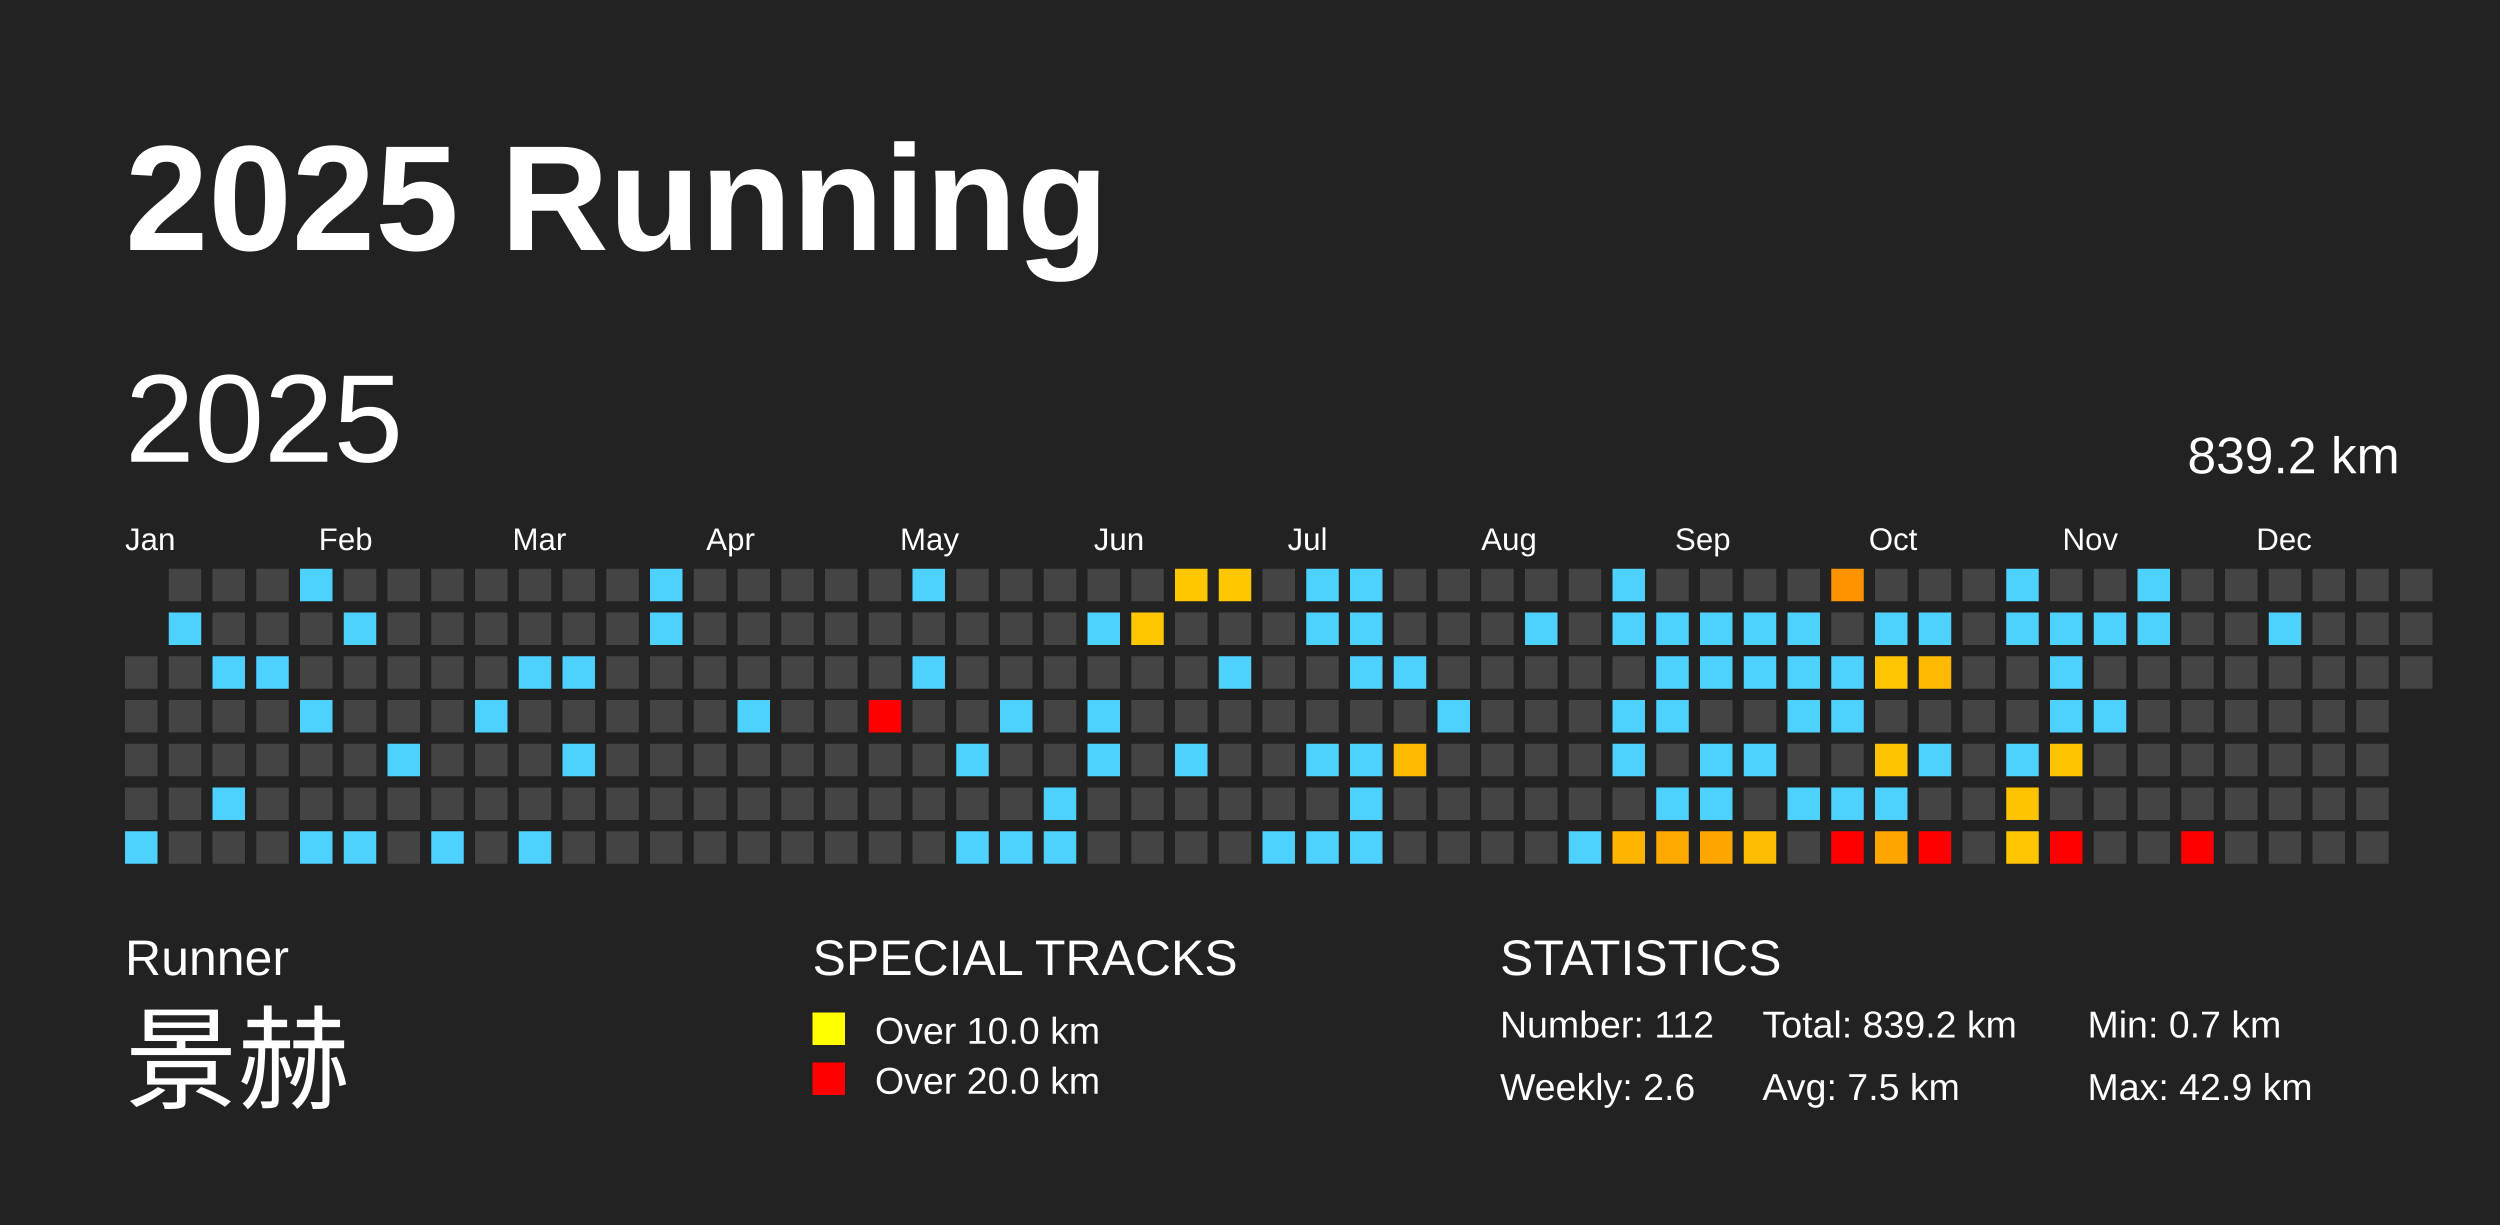
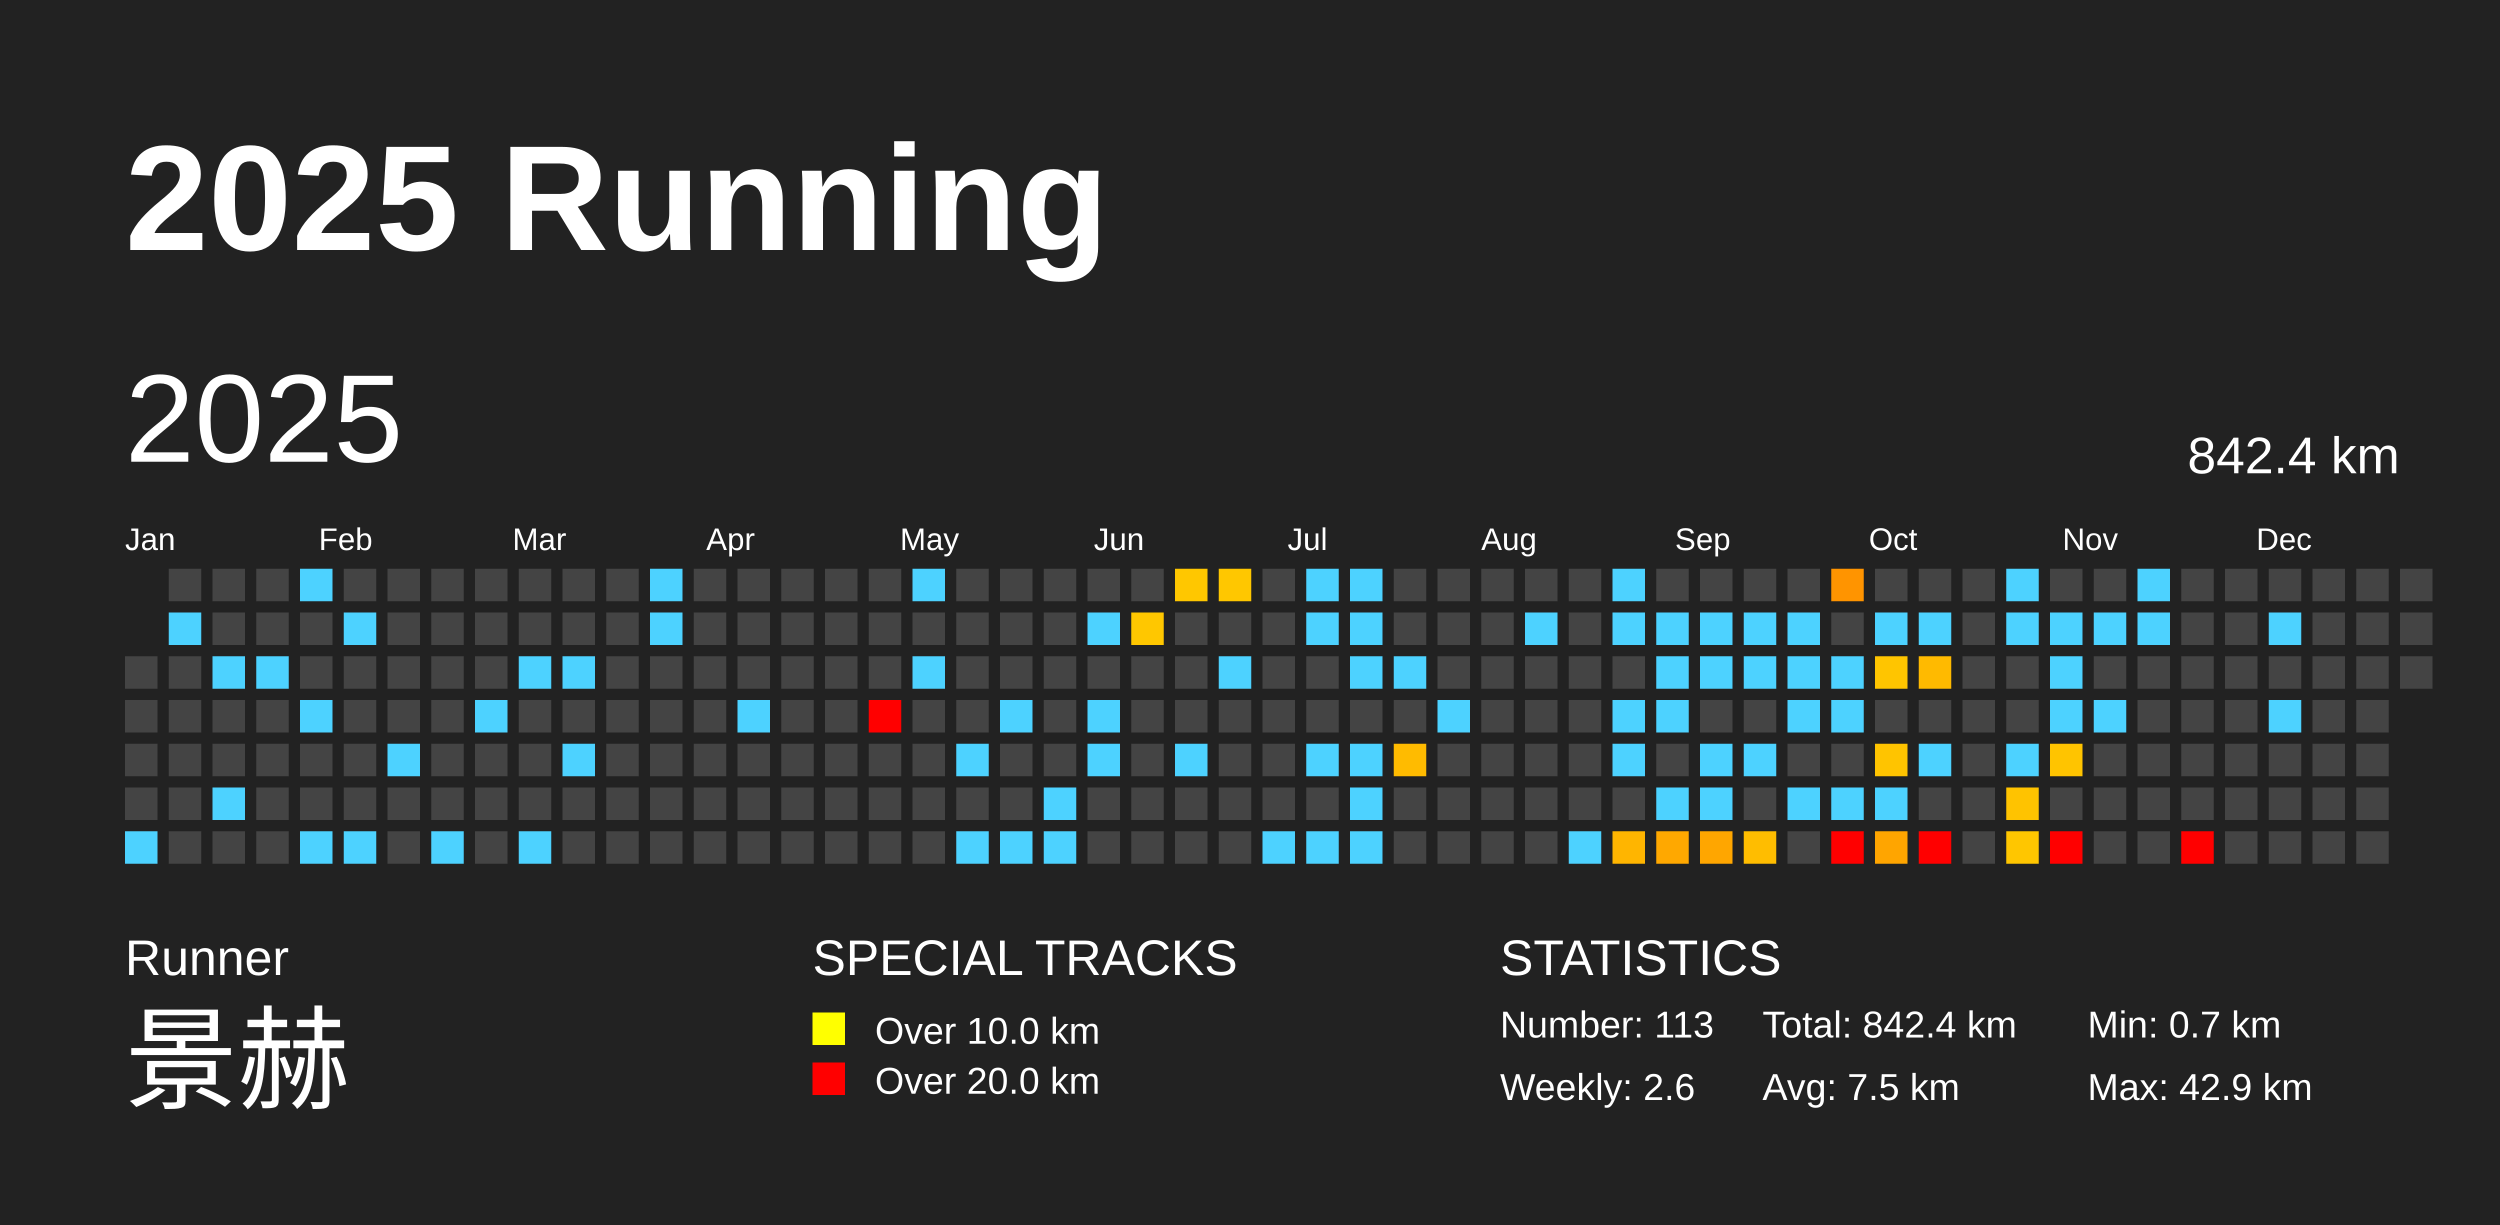
<svg xmlns="http://www.w3.org/2000/svg" baseProfile="full" height="98mm" version="1.1" viewBox="0,0,200,98" width="200mm">
  <defs />
  <rect fill="#222222" height="98" width="200" x="0" y="0" />
  <text fill="#FFFFFF" style="font-size:12px; font-family:Arial; font-weight:bold;" x="10" y="20">2025 Running</text>
  <text fill="#FFFFFF" style="font-size:4px; font-family:Arial" x="10" y="78">Runner</text>
  <text fill="#FFFFFF" style="font-size:9px; font-family:Arial" x="10" y="88">景赫</text>
  <text fill="#FFFFFF" style="font-size:4px; font-family:Arial" x="65" y="78">SPECIAL TRACKS</text>
  <rect fill="yellow" height="2.6" width="2.6" x="65" y="81" />
  <text fill="#FFFFFF" style="font-size:3px; font-family:Arial" x="70" y="83.5">Over 10.0 km</text>
  <rect fill="red" height="2.6" width="2.6" x="65" y="85" />
  <text fill="#FFFFFF" style="font-size:3px; font-family:Arial" x="70" y="87.5">Over 20.0 km</text>
  <text fill="#FFFFFF" style="font-size:4px; font-family:Arial" x="120" y="78">STATISTICS</text>
-   <text fill="#FFFFFF" style="font-size:3px; font-family:Arial" x="120" y="83">Number: 112</text>
+   <text fill="#FFFFFF" style="font-size:3px; font-family:Arial" x="120" y="83">Number: 113</text>
  <text fill="#FFFFFF" style="font-size:3px; font-family:Arial" x="120" y="88">Weekly: 2.6</text>
-   <text fill="#FFFFFF" style="font-size:3px; font-family:Arial" x="141" y="83">Total: 839.2 km</text>
+   <text fill="#FFFFFF" style="font-size:3px; font-family:Arial" x="141" y="83">Total: 842.4 km</text>
  <text fill="#FFFFFF" style="font-size:3px; font-family:Arial" x="141" y="88">Avg: 7.5 km</text>
  <text fill="#FFFFFF" style="font-size:3px; font-family:Arial" x="167" y="83">Min: 0.7 km</text>
  <text fill="#FFFFFF" style="font-size:3px; font-family:Arial" x="167" y="88">Max: 42.9 km</text>
  <text dominant-baseline="hanging" fill="#FFFFFF" style="font-size:10.0px; font-family:Arial;" x="10" y="30">2025</text>
-   <text dominant-baseline="hanging" fill="#FFFFFF" style="font-size:4.125px; font-family:Arial;" x="175" y="35">839.2 km</text>
+   <text dominant-baseline="hanging" fill="#FFFFFF" style="font-size:4.125px; font-family:Arial;" x="175" y="35">842.4 km</text>
  <text fill="#FFFFFF" style="font-size:2.5px; font-family:Arial" x="10.0" y="44">Jan</text>
  <text fill="#FFFFFF" style="font-size:2.5px; font-family:Arial" x="25.5" y="44">Feb</text>
  <text fill="#FFFFFF" style="font-size:2.5px; font-family:Arial" x="41.0" y="44">Mar</text>
  <text fill="#FFFFFF" style="font-size:2.5px; font-family:Arial" x="56.5" y="44">Apr</text>
  <text fill="#FFFFFF" style="font-size:2.5px; font-family:Arial" x="72.0" y="44">May</text>
  <text fill="#FFFFFF" style="font-size:2.5px; font-family:Arial" x="87.5" y="44">Jun</text>
  <text fill="#FFFFFF" style="font-size:2.5px; font-family:Arial" x="103.0" y="44">Jul</text>
  <text fill="#FFFFFF" style="font-size:2.5px; font-family:Arial" x="118.5" y="44">Aug</text>
  <text fill="#FFFFFF" style="font-size:2.5px; font-family:Arial" x="134.0" y="44">Sep</text>
  <text fill="#FFFFFF" style="font-size:2.5px; font-family:Arial" x="149.5" y="44">Oct</text>
  <text fill="#FFFFFF" style="font-size:2.5px; font-family:Arial" x="165.0" y="44">Nov</text>
  <text fill="#FFFFFF" style="font-size:2.5px; font-family:Arial" x="180.5" y="44">Dec</text>
  <rect fill="#444444" height="2.6" width="2.6" x="10.0" y="52.5" />
  <rect fill="#444444" height="2.6" width="2.6" x="10.0" y="56.0" />
  <rect fill="#444444" height="2.6" width="2.6" x="10.0" y="59.5" />
  <rect fill="#444444" height="2.6" width="2.6" x="10.0" y="63.0" />
  <rect fill="#4dd2ff" height="2.6" width="2.6" x="10.0" y="66.5" />
  <rect fill="#444444" height="2.6" width="2.6" x="13.5" y="45.5" />
  <rect fill="#4dd2ff" height="2.6" width="2.6" x="13.5" y="49.0" />
  <rect fill="#444444" height="2.6" width="2.6" x="13.5" y="52.5" />
  <rect fill="#444444" height="2.6" width="2.6" x="13.5" y="56.0" />
  <rect fill="#444444" height="2.6" width="2.6" x="13.5" y="59.5" />
  <rect fill="#444444" height="2.6" width="2.6" x="13.5" y="63.0" />
  <rect fill="#444444" height="2.6" width="2.6" x="13.5" y="66.5" />
  <rect fill="#444444" height="2.6" width="2.6" x="17.0" y="45.5" />
  <rect fill="#444444" height="2.6" width="2.6" x="17.0" y="49.0" />
  <rect fill="#4dd2ff" height="2.6" width="2.6" x="17.0" y="52.5" />
  <rect fill="#444444" height="2.6" width="2.6" x="17.0" y="56.0" />
  <rect fill="#444444" height="2.6" width="2.6" x="17.0" y="59.5" />
  <rect fill="#4dd2ff" height="2.6" width="2.6" x="17.0" y="63.0" />
  <rect fill="#444444" height="2.6" width="2.6" x="17.0" y="66.5" />
  <rect fill="#444444" height="2.6" width="2.6" x="20.5" y="45.5" />
  <rect fill="#444444" height="2.6" width="2.6" x="20.5" y="49.0" />
  <rect fill="#4dd2ff" height="2.6" width="2.6" x="20.5" y="52.5" />
  <rect fill="#444444" height="2.6" width="2.6" x="20.5" y="56.0" />
  <rect fill="#444444" height="2.6" width="2.6" x="20.5" y="59.5" />
  <rect fill="#444444" height="2.6" width="2.6" x="20.5" y="63.0" />
  <rect fill="#444444" height="2.6" width="2.6" x="20.5" y="66.5" />
  <rect fill="#4dd2ff" height="2.6" width="2.6" x="24.0" y="45.5" />
  <rect fill="#444444" height="2.6" width="2.6" x="24.0" y="49.0" />
  <rect fill="#444444" height="2.6" width="2.6" x="24.0" y="52.5" />
  <rect fill="#4dd2ff" height="2.6" width="2.6" x="24.0" y="56.0" />
  <rect fill="#444444" height="2.6" width="2.6" x="24.0" y="59.5" />
  <rect fill="#444444" height="2.6" width="2.6" x="24.0" y="63.0" />
  <rect fill="#4dd2ff" height="2.6" width="2.6" x="24.0" y="66.5" />
  <rect fill="#444444" height="2.6" width="2.6" x="27.5" y="45.5" />
  <rect fill="#4dd2ff" height="2.6" width="2.6" x="27.5" y="49.0" />
  <rect fill="#444444" height="2.6" width="2.6" x="27.5" y="52.5" />
  <rect fill="#444444" height="2.6" width="2.6" x="27.5" y="56.0" />
  <rect fill="#444444" height="2.6" width="2.6" x="27.5" y="59.5" />
  <rect fill="#444444" height="2.6" width="2.6" x="27.5" y="63.0" />
  <rect fill="#4dd2ff" height="2.6" width="2.6" x="27.5" y="66.5" />
  <rect fill="#444444" height="2.6" width="2.6" x="31.0" y="45.5" />
  <rect fill="#444444" height="2.6" width="2.6" x="31.0" y="49.0" />
  <rect fill="#444444" height="2.6" width="2.6" x="31.0" y="52.5" />
  <rect fill="#444444" height="2.6" width="2.6" x="31.0" y="56.0" />
  <rect fill="#4dd2ff" height="2.6" width="2.6" x="31.0" y="59.5" />
  <rect fill="#444444" height="2.6" width="2.6" x="31.0" y="63.0" />
  <rect fill="#444444" height="2.6" width="2.6" x="31.0" y="66.5" />
  <rect fill="#444444" height="2.6" width="2.6" x="34.5" y="45.5" />
  <rect fill="#444444" height="2.6" width="2.6" x="34.5" y="49.0" />
  <rect fill="#444444" height="2.6" width="2.6" x="34.5" y="52.5" />
  <rect fill="#444444" height="2.6" width="2.6" x="34.5" y="56.0" />
  <rect fill="#444444" height="2.6" width="2.6" x="34.5" y="59.5" />
  <rect fill="#444444" height="2.6" width="2.6" x="34.5" y="63.0" />
  <rect fill="#4dd2ff" height="2.6" width="2.6" x="34.5" y="66.5" />
  <rect fill="#444444" height="2.6" width="2.6" x="38.0" y="45.5" />
  <rect fill="#444444" height="2.6" width="2.6" x="38.0" y="49.0" />
  <rect fill="#444444" height="2.6" width="2.6" x="38.0" y="52.5" />
  <rect fill="#4dd2ff" height="2.6" width="2.6" x="38.0" y="56.0" />
  <rect fill="#444444" height="2.6" width="2.6" x="38.0" y="59.5" />
  <rect fill="#444444" height="2.6" width="2.6" x="38.0" y="63.0" />
  <rect fill="#444444" height="2.6" width="2.6" x="38.0" y="66.5" />
  <rect fill="#444444" height="2.6" width="2.6" x="41.5" y="45.5" />
  <rect fill="#444444" height="2.6" width="2.6" x="41.5" y="49.0" />
  <rect fill="#4dd2ff" height="2.6" width="2.6" x="41.5" y="52.5" />
  <rect fill="#444444" height="2.6" width="2.6" x="41.5" y="56.0" />
  <rect fill="#444444" height="2.6" width="2.6" x="41.5" y="59.5" />
  <rect fill="#444444" height="2.6" width="2.6" x="41.5" y="63.0" />
  <rect fill="#4dd2ff" height="2.6" width="2.6" x="41.5" y="66.5" />
  <rect fill="#444444" height="2.6" width="2.6" x="45.0" y="45.5" />
  <rect fill="#444444" height="2.6" width="2.6" x="45.0" y="49.0" />
  <rect fill="#4dd2ff" height="2.6" width="2.6" x="45.0" y="52.5" />
  <rect fill="#444444" height="2.6" width="2.6" x="45.0" y="56.0" />
  <rect fill="#4dd2ff" height="2.6" width="2.6" x="45.0" y="59.5" />
  <rect fill="#444444" height="2.6" width="2.6" x="45.0" y="63.0" />
  <rect fill="#444444" height="2.6" width="2.6" x="45.0" y="66.5" />
  <rect fill="#444444" height="2.6" width="2.6" x="48.5" y="45.5" />
  <rect fill="#444444" height="2.6" width="2.6" x="48.5" y="49.0" />
  <rect fill="#444444" height="2.6" width="2.6" x="48.5" y="52.5" />
  <rect fill="#444444" height="2.6" width="2.6" x="48.5" y="56.0" />
  <rect fill="#444444" height="2.6" width="2.6" x="48.5" y="59.5" />
  <rect fill="#444444" height="2.6" width="2.6" x="48.5" y="63.0" />
  <rect fill="#444444" height="2.6" width="2.6" x="48.5" y="66.5" />
  <rect fill="#4dd2ff" height="2.6" width="2.6" x="52.0" y="45.5" />
  <rect fill="#4dd2ff" height="2.6" width="2.6" x="52.0" y="49.0" />
  <rect fill="#444444" height="2.6" width="2.6" x="52.0" y="52.5" />
  <rect fill="#444444" height="2.6" width="2.6" x="52.0" y="56.0" />
  <rect fill="#444444" height="2.6" width="2.6" x="52.0" y="59.5" />
  <rect fill="#444444" height="2.6" width="2.6" x="52.0" y="63.0" />
  <rect fill="#444444" height="2.6" width="2.6" x="52.0" y="66.5" />
  <rect fill="#444444" height="2.6" width="2.6" x="55.5" y="45.5" />
  <rect fill="#444444" height="2.6" width="2.6" x="55.5" y="49.0" />
  <rect fill="#444444" height="2.6" width="2.6" x="55.5" y="52.5" />
  <rect fill="#444444" height="2.6" width="2.6" x="55.5" y="56.0" />
  <rect fill="#444444" height="2.6" width="2.6" x="55.5" y="59.5" />
  <rect fill="#444444" height="2.6" width="2.6" x="55.5" y="63.0" />
  <rect fill="#444444" height="2.6" width="2.6" x="55.5" y="66.5" />
  <rect fill="#444444" height="2.6" width="2.6" x="59.0" y="45.5" />
  <rect fill="#444444" height="2.6" width="2.6" x="59.0" y="49.0" />
  <rect fill="#444444" height="2.6" width="2.6" x="59.0" y="52.5" />
  <rect fill="#4dd2ff" height="2.6" width="2.6" x="59.0" y="56.0" />
  <rect fill="#444444" height="2.6" width="2.6" x="59.0" y="59.5" />
  <rect fill="#444444" height="2.6" width="2.6" x="59.0" y="63.0" />
  <rect fill="#444444" height="2.6" width="2.6" x="59.0" y="66.5" />
  <rect fill="#444444" height="2.6" width="2.6" x="62.5" y="45.5" />
  <rect fill="#444444" height="2.6" width="2.6" x="62.5" y="49.0" />
  <rect fill="#444444" height="2.6" width="2.6" x="62.5" y="52.5" />
  <rect fill="#444444" height="2.6" width="2.6" x="62.5" y="56.0" />
  <rect fill="#444444" height="2.6" width="2.6" x="62.5" y="59.5" />
  <rect fill="#444444" height="2.6" width="2.6" x="62.5" y="63.0" />
  <rect fill="#444444" height="2.6" width="2.6" x="62.5" y="66.5" />
  <rect fill="#444444" height="2.6" width="2.6" x="66.0" y="45.5" />
  <rect fill="#444444" height="2.6" width="2.6" x="66.0" y="49.0" />
  <rect fill="#444444" height="2.6" width="2.6" x="66.0" y="52.5" />
  <rect fill="#444444" height="2.6" width="2.6" x="66.0" y="56.0" />
  <rect fill="#444444" height="2.6" width="2.6" x="66.0" y="59.5" />
  <rect fill="#444444" height="2.6" width="2.6" x="66.0" y="63.0" />
  <rect fill="#444444" height="2.6" width="2.6" x="66.0" y="66.5" />
  <rect fill="#444444" height="2.6" width="2.6" x="69.5" y="45.5" />
  <rect fill="#444444" height="2.6" width="2.6" x="69.5" y="49.0" />
  <rect fill="#444444" height="2.6" width="2.6" x="69.5" y="52.5" />
  <rect fill="red" height="2.6" width="2.6" x="69.5" y="56.0" />
  <rect fill="#444444" height="2.6" width="2.6" x="69.5" y="59.5" />
  <rect fill="#444444" height="2.6" width="2.6" x="69.5" y="63.0" />
  <rect fill="#444444" height="2.6" width="2.6" x="69.5" y="66.5" />
  <rect fill="#4dd2ff" height="2.6" width="2.6" x="73.0" y="45.5" />
  <rect fill="#444444" height="2.6" width="2.6" x="73.0" y="49.0" />
  <rect fill="#4dd2ff" height="2.6" width="2.6" x="73.0" y="52.5" />
  <rect fill="#444444" height="2.6" width="2.6" x="73.0" y="56.0" />
  <rect fill="#444444" height="2.6" width="2.6" x="73.0" y="59.5" />
  <rect fill="#444444" height="2.6" width="2.6" x="73.0" y="63.0" />
  <rect fill="#444444" height="2.6" width="2.6" x="73.0" y="66.5" />
  <rect fill="#444444" height="2.6" width="2.6" x="76.5" y="45.5" />
  <rect fill="#444444" height="2.6" width="2.6" x="76.5" y="49.0" />
  <rect fill="#444444" height="2.6" width="2.6" x="76.5" y="52.5" />
  <rect fill="#444444" height="2.6" width="2.6" x="76.5" y="56.0" />
  <rect fill="#4dd2ff" height="2.6" width="2.6" x="76.5" y="59.5" />
  <rect fill="#444444" height="2.6" width="2.6" x="76.5" y="63.0" />
  <rect fill="#4dd2ff" height="2.6" width="2.6" x="76.5" y="66.5" />
  <rect fill="#444444" height="2.6" width="2.6" x="80.0" y="45.5" />
  <rect fill="#444444" height="2.6" width="2.6" x="80.0" y="49.0" />
  <rect fill="#444444" height="2.6" width="2.6" x="80.0" y="52.5" />
  <rect fill="#4dd2ff" height="2.6" width="2.6" x="80.0" y="56.0" />
  <rect fill="#444444" height="2.6" width="2.6" x="80.0" y="59.5" />
  <rect fill="#444444" height="2.6" width="2.6" x="80.0" y="63.0" />
  <rect fill="#4dd2ff" height="2.6" width="2.6" x="80.0" y="66.5" />
  <rect fill="#444444" height="2.6" width="2.6" x="83.5" y="45.5" />
  <rect fill="#444444" height="2.6" width="2.6" x="83.5" y="49.0" />
  <rect fill="#444444" height="2.6" width="2.6" x="83.5" y="52.5" />
  <rect fill="#444444" height="2.6" width="2.6" x="83.5" y="56.0" />
  <rect fill="#444444" height="2.6" width="2.6" x="83.5" y="59.5" />
  <rect fill="#4dd2ff" height="2.6" width="2.6" x="83.5" y="63.0" />
  <rect fill="#4dd2ff" height="2.6" width="2.6" x="83.5" y="66.5" />
  <rect fill="#444444" height="2.6" width="2.6" x="87.0" y="45.5" />
  <rect fill="#4dd2ff" height="2.6" width="2.6" x="87.0" y="49.0" />
  <rect fill="#444444" height="2.6" width="2.6" x="87.0" y="52.5" />
  <rect fill="#4dd2ff" height="2.6" width="2.6" x="87.0" y="56.0" />
  <rect fill="#4dd2ff" height="2.6" width="2.6" x="87.0" y="59.5" />
  <rect fill="#444444" height="2.6" width="2.6" x="87.0" y="63.0" />
  <rect fill="#444444" height="2.6" width="2.6" x="87.0" y="66.5" />
  <rect fill="#444444" height="2.6" width="2.6" x="90.5" y="45.5" />
  <rect fill="#ffc700" height="2.6" width="2.6" x="90.5" y="49.0" />
  <rect fill="#444444" height="2.6" width="2.6" x="90.5" y="52.5" />
  <rect fill="#444444" height="2.6" width="2.6" x="90.5" y="56.0" />
  <rect fill="#444444" height="2.6" width="2.6" x="90.5" y="59.5" />
  <rect fill="#444444" height="2.6" width="2.6" x="90.5" y="63.0" />
  <rect fill="#444444" height="2.6" width="2.6" x="90.5" y="66.5" />
  <rect fill="#ffc700" height="2.6" width="2.6" x="94.0" y="45.5" />
  <rect fill="#444444" height="2.6" width="2.6" x="94.0" y="49.0" />
  <rect fill="#444444" height="2.6" width="2.6" x="94.0" y="52.5" />
  <rect fill="#444444" height="2.6" width="2.6" x="94.0" y="56.0" />
  <rect fill="#4dd2ff" height="2.6" width="2.6" x="94.0" y="59.5" />
  <rect fill="#444444" height="2.6" width="2.6" x="94.0" y="63.0" />
  <rect fill="#444444" height="2.6" width="2.6" x="94.0" y="66.5" />
  <rect fill="#ffc700" height="2.6" width="2.6" x="97.5" y="45.5" />
  <rect fill="#444444" height="2.6" width="2.6" x="97.5" y="49.0" />
  <rect fill="#4dd2ff" height="2.6" width="2.6" x="97.5" y="52.5" />
  <rect fill="#444444" height="2.6" width="2.6" x="97.5" y="56.0" />
  <rect fill="#444444" height="2.6" width="2.6" x="97.5" y="59.5" />
  <rect fill="#444444" height="2.6" width="2.6" x="97.5" y="63.0" />
  <rect fill="#444444" height="2.6" width="2.6" x="97.5" y="66.5" />
  <rect fill="#444444" height="2.6" width="2.6" x="101.0" y="45.5" />
  <rect fill="#444444" height="2.6" width="2.6" x="101.0" y="49.0" />
  <rect fill="#444444" height="2.6" width="2.6" x="101.0" y="52.5" />
  <rect fill="#444444" height="2.6" width="2.6" x="101.0" y="56.0" />
  <rect fill="#444444" height="2.6" width="2.6" x="101.0" y="59.5" />
  <rect fill="#444444" height="2.6" width="2.6" x="101.0" y="63.0" />
  <rect fill="#4dd2ff" height="2.6" width="2.6" x="101.0" y="66.5" />
  <rect fill="#4dd2ff" height="2.6" width="2.6" x="104.5" y="45.5" />
  <rect fill="#4dd2ff" height="2.6" width="2.6" x="104.5" y="49.0" />
  <rect fill="#444444" height="2.6" width="2.6" x="104.5" y="52.5" />
  <rect fill="#444444" height="2.6" width="2.6" x="104.5" y="56.0" />
  <rect fill="#4dd2ff" height="2.6" width="2.6" x="104.5" y="59.5" />
  <rect fill="#444444" height="2.6" width="2.6" x="104.5" y="63.0" />
  <rect fill="#4dd2ff" height="2.6" width="2.6" x="104.5" y="66.5" />
  <rect fill="#4dd2ff" height="2.6" width="2.6" x="108.0" y="45.5" />
  <rect fill="#4dd2ff" height="2.6" width="2.6" x="108.0" y="49.0" />
  <rect fill="#4dd2ff" height="2.6" width="2.6" x="108.0" y="52.5" />
  <rect fill="#444444" height="2.6" width="2.6" x="108.0" y="56.0" />
  <rect fill="#4dd2ff" height="2.6" width="2.6" x="108.0" y="59.5" />
  <rect fill="#4dd2ff" height="2.6" width="2.6" x="108.0" y="63.0" />
  <rect fill="#4dd2ff" height="2.6" width="2.6" x="108.0" y="66.5" />
  <rect fill="#444444" height="2.6" width="2.6" x="111.5" y="45.5" />
  <rect fill="#444444" height="2.6" width="2.6" x="111.5" y="49.0" />
  <rect fill="#4dd2ff" height="2.6" width="2.6" x="111.5" y="52.5" />
  <rect fill="#444444" height="2.6" width="2.6" x="111.5" y="56.0" />
  <rect fill="#ffbb00" height="2.6" width="2.6" x="111.5" y="59.5" />
  <rect fill="#444444" height="2.6" width="2.6" x="111.5" y="63.0" />
  <rect fill="#444444" height="2.6" width="2.6" x="111.5" y="66.5" />
  <rect fill="#444444" height="2.6" width="2.6" x="115.0" y="45.5" />
  <rect fill="#444444" height="2.6" width="2.6" x="115.0" y="49.0" />
  <rect fill="#444444" height="2.6" width="2.6" x="115.0" y="52.5" />
  <rect fill="#4dd2ff" height="2.6" width="2.6" x="115.0" y="56.0" />
  <rect fill="#444444" height="2.6" width="2.6" x="115.0" y="59.5" />
  <rect fill="#444444" height="2.6" width="2.6" x="115.0" y="63.0" />
  <rect fill="#444444" height="2.6" width="2.6" x="115.0" y="66.5" />
  <rect fill="#444444" height="2.6" width="2.6" x="118.5" y="45.5" />
  <rect fill="#444444" height="2.6" width="2.6" x="118.5" y="49.0" />
  <rect fill="#444444" height="2.6" width="2.6" x="118.5" y="52.5" />
  <rect fill="#444444" height="2.6" width="2.6" x="118.5" y="56.0" />
  <rect fill="#444444" height="2.6" width="2.6" x="118.5" y="59.5" />
  <rect fill="#444444" height="2.6" width="2.6" x="118.5" y="63.0" />
  <rect fill="#444444" height="2.6" width="2.6" x="118.5" y="66.5" />
  <rect fill="#444444" height="2.6" width="2.6" x="122.0" y="45.5" />
  <rect fill="#4dd2ff" height="2.6" width="2.6" x="122.0" y="49.0" />
  <rect fill="#444444" height="2.6" width="2.6" x="122.0" y="52.5" />
  <rect fill="#444444" height="2.6" width="2.6" x="122.0" y="56.0" />
  <rect fill="#444444" height="2.6" width="2.6" x="122.0" y="59.5" />
  <rect fill="#444444" height="2.6" width="2.6" x="122.0" y="63.0" />
  <rect fill="#444444" height="2.6" width="2.6" x="122.0" y="66.5" />
  <rect fill="#444444" height="2.6" width="2.6" x="125.5" y="45.5" />
  <rect fill="#444444" height="2.6" width="2.6" x="125.5" y="49.0" />
  <rect fill="#444444" height="2.6" width="2.6" x="125.5" y="52.5" />
  <rect fill="#444444" height="2.6" width="2.6" x="125.5" y="56.0" />
  <rect fill="#444444" height="2.6" width="2.6" x="125.5" y="59.5" />
  <rect fill="#444444" height="2.6" width="2.6" x="125.5" y="63.0" />
  <rect fill="#4dd2ff" height="2.6" width="2.6" x="125.5" y="66.5" />
  <rect fill="#4dd2ff" height="2.6" width="2.6" x="129.0" y="45.5" />
  <rect fill="#4dd2ff" height="2.6" width="2.6" x="129.0" y="49.0" />
  <rect fill="#444444" height="2.6" width="2.6" x="129.0" y="52.5" />
  <rect fill="#4dd2ff" height="2.6" width="2.6" x="129.0" y="56.0" />
  <rect fill="#4dd2ff" height="2.6" width="2.6" x="129.0" y="59.5" />
  <rect fill="#444444" height="2.6" width="2.6" x="129.0" y="63.0" />
  <rect fill="#ffb500" height="2.6" width="2.6" x="129.0" y="66.5" />
  <rect fill="#444444" height="2.6" width="2.6" x="132.5" y="45.5" />
  <rect fill="#4dd2ff" height="2.6" width="2.6" x="132.5" y="49.0" />
  <rect fill="#4dd2ff" height="2.6" width="2.6" x="132.5" y="52.5" />
  <rect fill="#4dd2ff" height="2.6" width="2.6" x="132.5" y="56.0" />
  <rect fill="#444444" height="2.6" width="2.6" x="132.5" y="59.5" />
  <rect fill="#4dd2ff" height="2.6" width="2.6" x="132.5" y="63.0" />
  <rect fill="#ffa800" height="2.6" width="2.6" x="132.5" y="66.5" />
  <rect fill="#444444" height="2.6" width="2.6" x="136.0" y="45.5" />
  <rect fill="#4dd2ff" height="2.6" width="2.6" x="136.0" y="49.0" />
  <rect fill="#4dd2ff" height="2.6" width="2.6" x="136.0" y="52.5" />
  <rect fill="#444444" height="2.6" width="2.6" x="136.0" y="56.0" />
  <rect fill="#4dd2ff" height="2.6" width="2.6" x="136.0" y="59.5" />
  <rect fill="#4dd2ff" height="2.6" width="2.6" x="136.0" y="63.0" />
  <rect fill="#ffa600" height="2.6" width="2.6" x="136.0" y="66.5" />
  <rect fill="#444444" height="2.6" width="2.6" x="139.5" y="45.5" />
  <rect fill="#4dd2ff" height="2.6" width="2.6" x="139.5" y="49.0" />
  <rect fill="#4dd2ff" height="2.6" width="2.6" x="139.5" y="52.5" />
  <rect fill="#444444" height="2.6" width="2.6" x="139.5" y="56.0" />
  <rect fill="#4dd2ff" height="2.6" width="2.6" x="139.5" y="59.5" />
  <rect fill="#444444" height="2.6" width="2.6" x="139.5" y="63.0" />
  <rect fill="#ffbd00" height="2.6" width="2.6" x="139.5" y="66.5" />
  <rect fill="#444444" height="2.6" width="2.6" x="143.0" y="45.5" />
  <rect fill="#4dd2ff" height="2.6" width="2.6" x="143.0" y="49.0" />
  <rect fill="#4dd2ff" height="2.6" width="2.6" x="143.0" y="52.5" />
  <rect fill="#4dd2ff" height="2.6" width="2.6" x="143.0" y="56.0" />
  <rect fill="#444444" height="2.6" width="2.6" x="143.0" y="59.5" />
  <rect fill="#4dd2ff" height="2.6" width="2.6" x="143.0" y="63.0" />
  <rect fill="#444444" height="2.6" width="2.6" x="143.0" y="66.5" />
  <rect fill="#ff9400" height="2.6" width="2.6" x="146.5" y="45.5" />
  <rect fill="#444444" height="2.6" width="2.6" x="146.5" y="49.0" />
  <rect fill="#4dd2ff" height="2.6" width="2.6" x="146.5" y="52.5" />
  <rect fill="#4dd2ff" height="2.6" width="2.6" x="146.5" y="56.0" />
  <rect fill="#444444" height="2.6" width="2.6" x="146.5" y="59.5" />
  <rect fill="#4dd2ff" height="2.6" width="2.6" x="146.5" y="63.0" />
  <rect fill="red" height="2.6" width="2.6" x="146.5" y="66.5" />
  <rect fill="#444444" height="2.6" width="2.6" x="150.0" y="45.5" />
  <rect fill="#4dd2ff" height="2.6" width="2.6" x="150.0" y="49.0" />
  <rect fill="#ffc500" height="2.6" width="2.6" x="150.0" y="52.5" />
  <rect fill="#444444" height="2.6" width="2.6" x="150.0" y="56.0" />
  <rect fill="#ffc400" height="2.6" width="2.6" x="150.0" y="59.5" />
  <rect fill="#4dd2ff" height="2.6" width="2.6" x="150.0" y="63.0" />
  <rect fill="#ffa500" height="2.6" width="2.6" x="150.0" y="66.5" />
  <rect fill="#444444" height="2.6" width="2.6" x="153.5" y="45.5" />
  <rect fill="#4dd2ff" height="2.6" width="2.6" x="153.5" y="49.0" />
  <rect fill="#ffba00" height="2.6" width="2.6" x="153.5" y="52.5" />
  <rect fill="#444444" height="2.6" width="2.6" x="153.5" y="56.0" />
  <rect fill="#4dd2ff" height="2.6" width="2.6" x="153.5" y="59.5" />
  <rect fill="#444444" height="2.6" width="2.6" x="153.5" y="63.0" />
  <rect fill="red" height="2.6" width="2.6" x="153.5" y="66.5" />
  <rect fill="#444444" height="2.6" width="2.6" x="157.0" y="45.5" />
  <rect fill="#444444" height="2.6" width="2.6" x="157.0" y="49.0" />
  <rect fill="#444444" height="2.6" width="2.6" x="157.0" y="52.5" />
  <rect fill="#444444" height="2.6" width="2.6" x="157.0" y="56.0" />
  <rect fill="#444444" height="2.6" width="2.6" x="157.0" y="59.5" />
  <rect fill="#444444" height="2.6" width="2.6" x="157.0" y="63.0" />
  <rect fill="#444444" height="2.6" width="2.6" x="157.0" y="66.5" />
  <rect fill="#4dd2ff" height="2.6" width="2.6" x="160.5" y="45.5" />
  <rect fill="#4dd2ff" height="2.6" width="2.6" x="160.5" y="49.0" />
  <rect fill="#444444" height="2.6" width="2.6" x="160.5" y="52.5" />
  <rect fill="#444444" height="2.6" width="2.6" x="160.5" y="56.0" />
  <rect fill="#4dd2ff" height="2.6" width="2.6" x="160.5" y="59.5" />
  <rect fill="#ffc300" height="2.6" width="2.6" x="160.5" y="63.0" />
  <rect fill="#ffc600" height="2.6" width="2.6" x="160.5" y="66.5" />
  <rect fill="#444444" height="2.6" width="2.6" x="164.0" y="45.5" />
  <rect fill="#4dd2ff" height="2.6" width="2.6" x="164.0" y="49.0" />
  <rect fill="#4dd2ff" height="2.6" width="2.6" x="164.0" y="52.5" />
  <rect fill="#4dd2ff" height="2.6" width="2.6" x="164.0" y="56.0" />
  <rect fill="#ffc400" height="2.6" width="2.6" x="164.0" y="59.5" />
  <rect fill="#444444" height="2.6" width="2.6" x="164.0" y="63.0" />
  <rect fill="red" height="2.6" width="2.6" x="164.0" y="66.5" />
  <rect fill="#444444" height="2.6" width="2.6" x="167.5" y="45.5" />
  <rect fill="#4dd2ff" height="2.6" width="2.6" x="167.5" y="49.0" />
  <rect fill="#444444" height="2.6" width="2.6" x="167.5" y="52.5" />
  <rect fill="#4dd2ff" height="2.6" width="2.6" x="167.5" y="56.0" />
  <rect fill="#444444" height="2.6" width="2.6" x="167.5" y="59.5" />
  <rect fill="#444444" height="2.6" width="2.6" x="167.5" y="63.0" />
  <rect fill="#444444" height="2.6" width="2.6" x="167.5" y="66.5" />
  <rect fill="#4dd2ff" height="2.6" width="2.6" x="171.0" y="45.5" />
  <rect fill="#4dd2ff" height="2.6" width="2.6" x="171.0" y="49.0" />
  <rect fill="#444444" height="2.6" width="2.6" x="171.0" y="52.5" />
  <rect fill="#444444" height="2.6" width="2.6" x="171.0" y="56.0" />
  <rect fill="#444444" height="2.6" width="2.6" x="171.0" y="59.5" />
  <rect fill="#444444" height="2.6" width="2.6" x="171.0" y="63.0" />
  <rect fill="#444444" height="2.6" width="2.6" x="171.0" y="66.5" />
  <rect fill="#444444" height="2.6" width="2.6" x="174.5" y="45.5" />
  <rect fill="#444444" height="2.6" width="2.6" x="174.5" y="49.0" />
  <rect fill="#444444" height="2.6" width="2.6" x="174.5" y="52.5" />
  <rect fill="#444444" height="2.6" width="2.6" x="174.5" y="56.0" />
  <rect fill="#444444" height="2.6" width="2.6" x="174.5" y="59.5" />
  <rect fill="#444444" height="2.6" width="2.6" x="174.5" y="63.0" />
  <rect fill="red" height="2.6" width="2.6" x="174.5" y="66.5" />
  <rect fill="#444444" height="2.6" width="2.6" x="178.0" y="45.5" />
  <rect fill="#444444" height="2.6" width="2.6" x="178.0" y="49.0" />
  <rect fill="#444444" height="2.6" width="2.6" x="178.0" y="52.5" />
  <rect fill="#444444" height="2.6" width="2.6" x="178.0" y="56.0" />
  <rect fill="#444444" height="2.6" width="2.6" x="178.0" y="59.5" />
  <rect fill="#444444" height="2.6" width="2.6" x="178.0" y="63.0" />
  <rect fill="#444444" height="2.6" width="2.6" x="178.0" y="66.5" />
  <rect fill="#444444" height="2.6" width="2.6" x="181.5" y="45.5" />
  <rect fill="#4dd2ff" height="2.6" width="2.6" x="181.5" y="49.0" />
  <rect fill="#444444" height="2.6" width="2.6" x="181.5" y="52.5" />
-   <rect fill="#444444" height="2.6" width="2.6" x="181.5" y="56.0" />
+   <rect fill="#4dd2ff" height="2.6" width="2.6" x="181.5" y="56.0" />
  <rect fill="#444444" height="2.6" width="2.6" x="181.5" y="59.5" />
  <rect fill="#444444" height="2.6" width="2.6" x="181.5" y="63.0" />
  <rect fill="#444444" height="2.6" width="2.6" x="181.5" y="66.5" />
  <rect fill="#444444" height="2.6" width="2.6" x="185.0" y="45.5" />
  <rect fill="#444444" height="2.6" width="2.6" x="185.0" y="49.0" />
  <rect fill="#444444" height="2.6" width="2.6" x="185.0" y="52.5" />
  <rect fill="#444444" height="2.6" width="2.6" x="185.0" y="56.0" />
  <rect fill="#444444" height="2.6" width="2.6" x="185.0" y="59.5" />
  <rect fill="#444444" height="2.6" width="2.6" x="185.0" y="63.0" />
  <rect fill="#444444" height="2.6" width="2.6" x="185.0" y="66.5" />
  <rect fill="#444444" height="2.6" width="2.6" x="188.5" y="45.5" />
  <rect fill="#444444" height="2.6" width="2.6" x="188.5" y="49.0" />
  <rect fill="#444444" height="2.6" width="2.6" x="188.5" y="52.5" />
  <rect fill="#444444" height="2.6" width="2.6" x="188.5" y="56.0" />
  <rect fill="#444444" height="2.6" width="2.6" x="188.5" y="59.5" />
  <rect fill="#444444" height="2.6" width="2.6" x="188.5" y="63.0" />
  <rect fill="#444444" height="2.6" width="2.6" x="188.5" y="66.5" />
  <rect fill="#444444" height="2.6" width="2.6" x="192.0" y="45.5" />
  <rect fill="#444444" height="2.6" width="2.6" x="192.0" y="49.0" />
  <rect fill="#444444" height="2.6" width="2.6" x="192.0" y="52.5" />
</svg>
